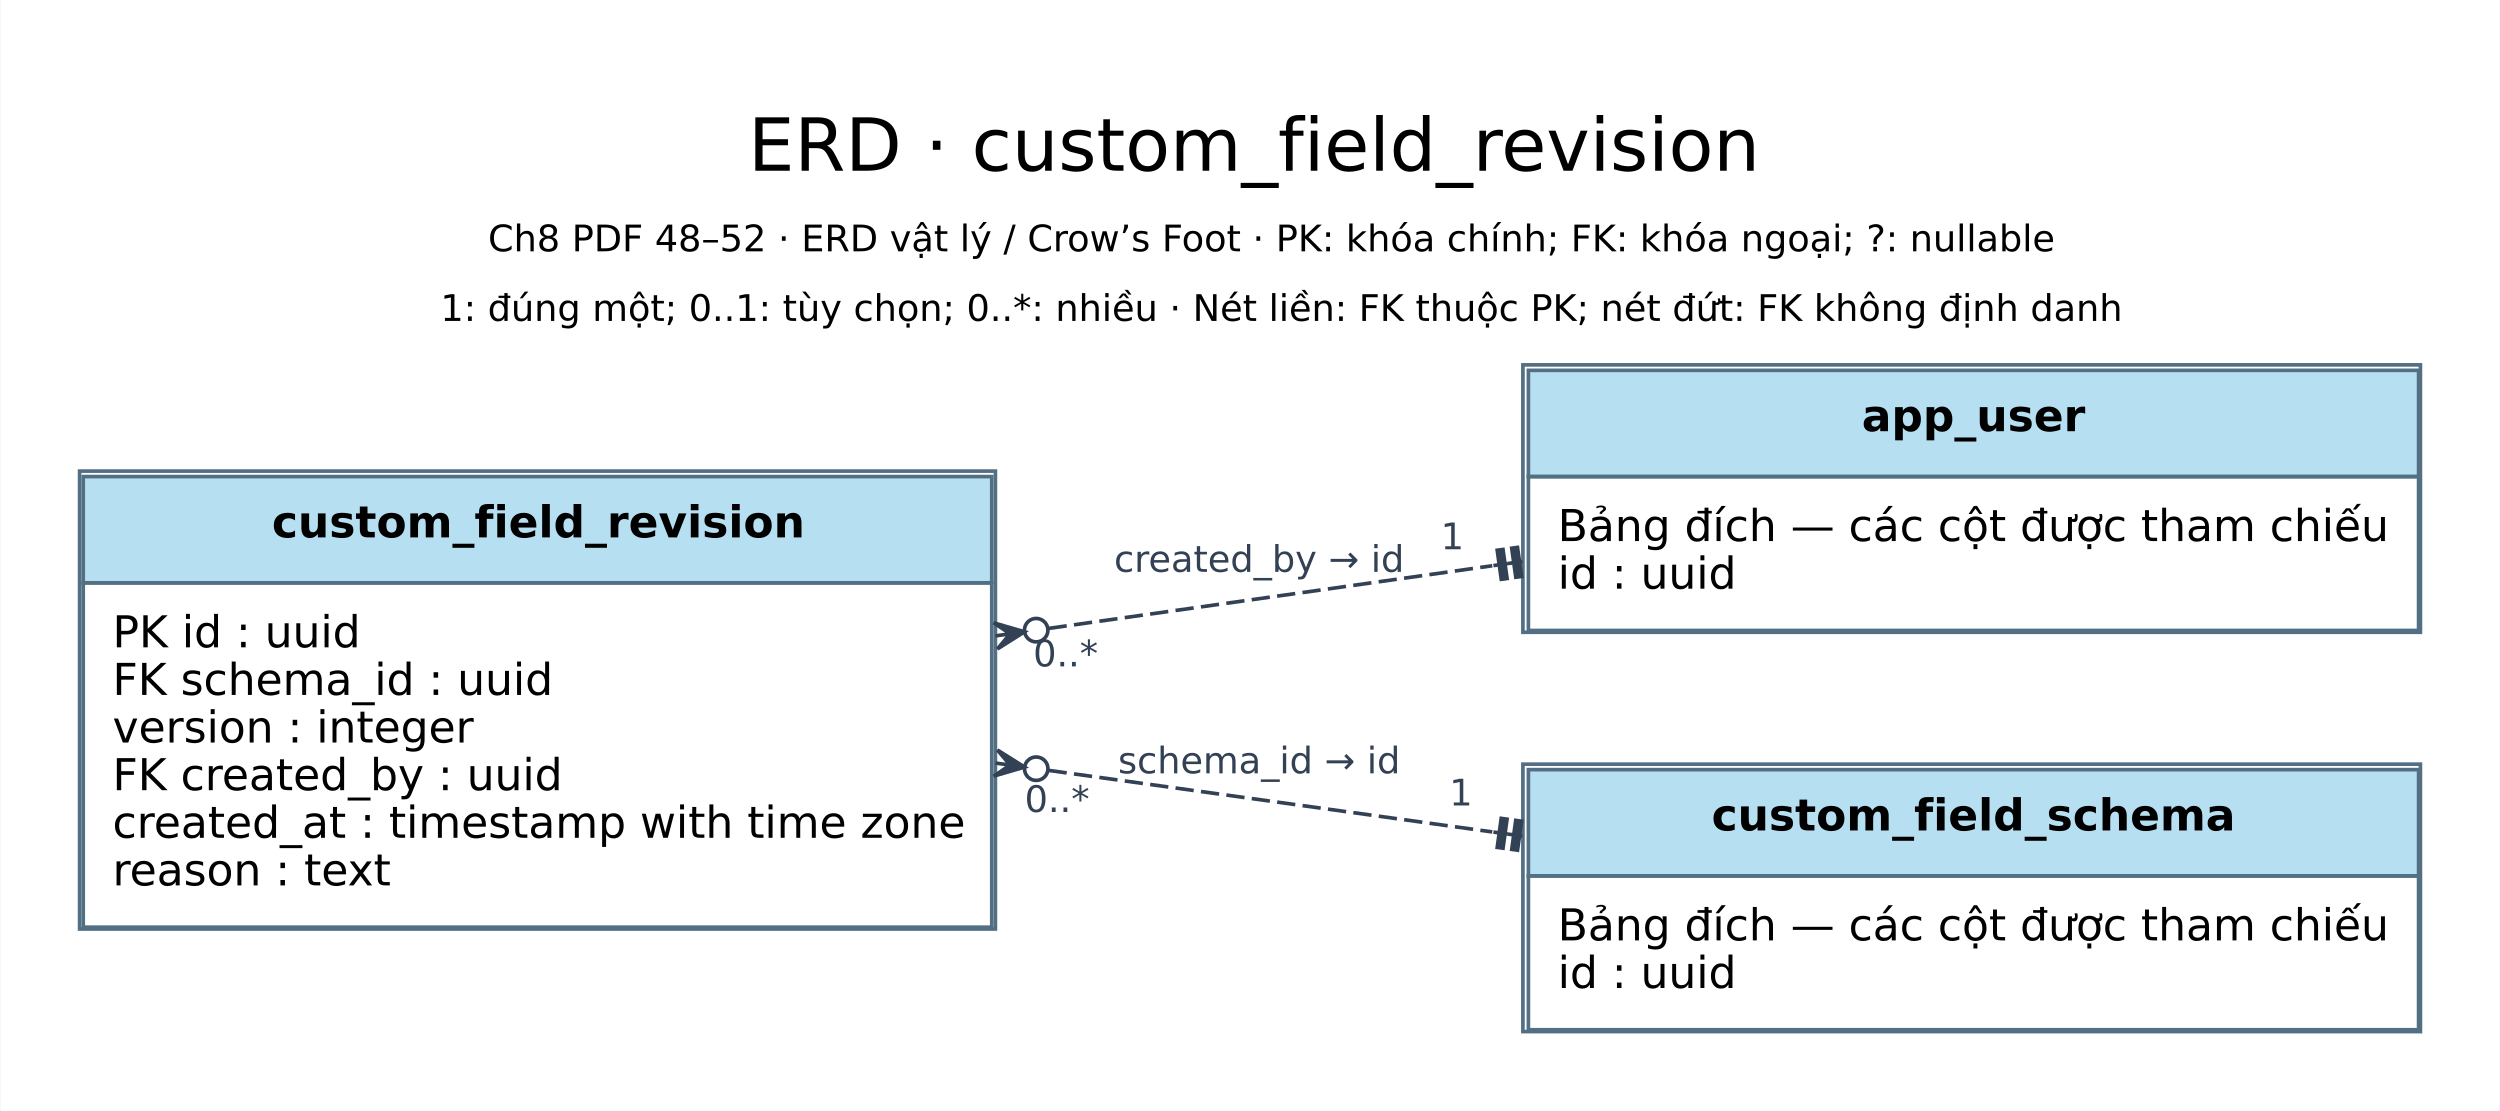
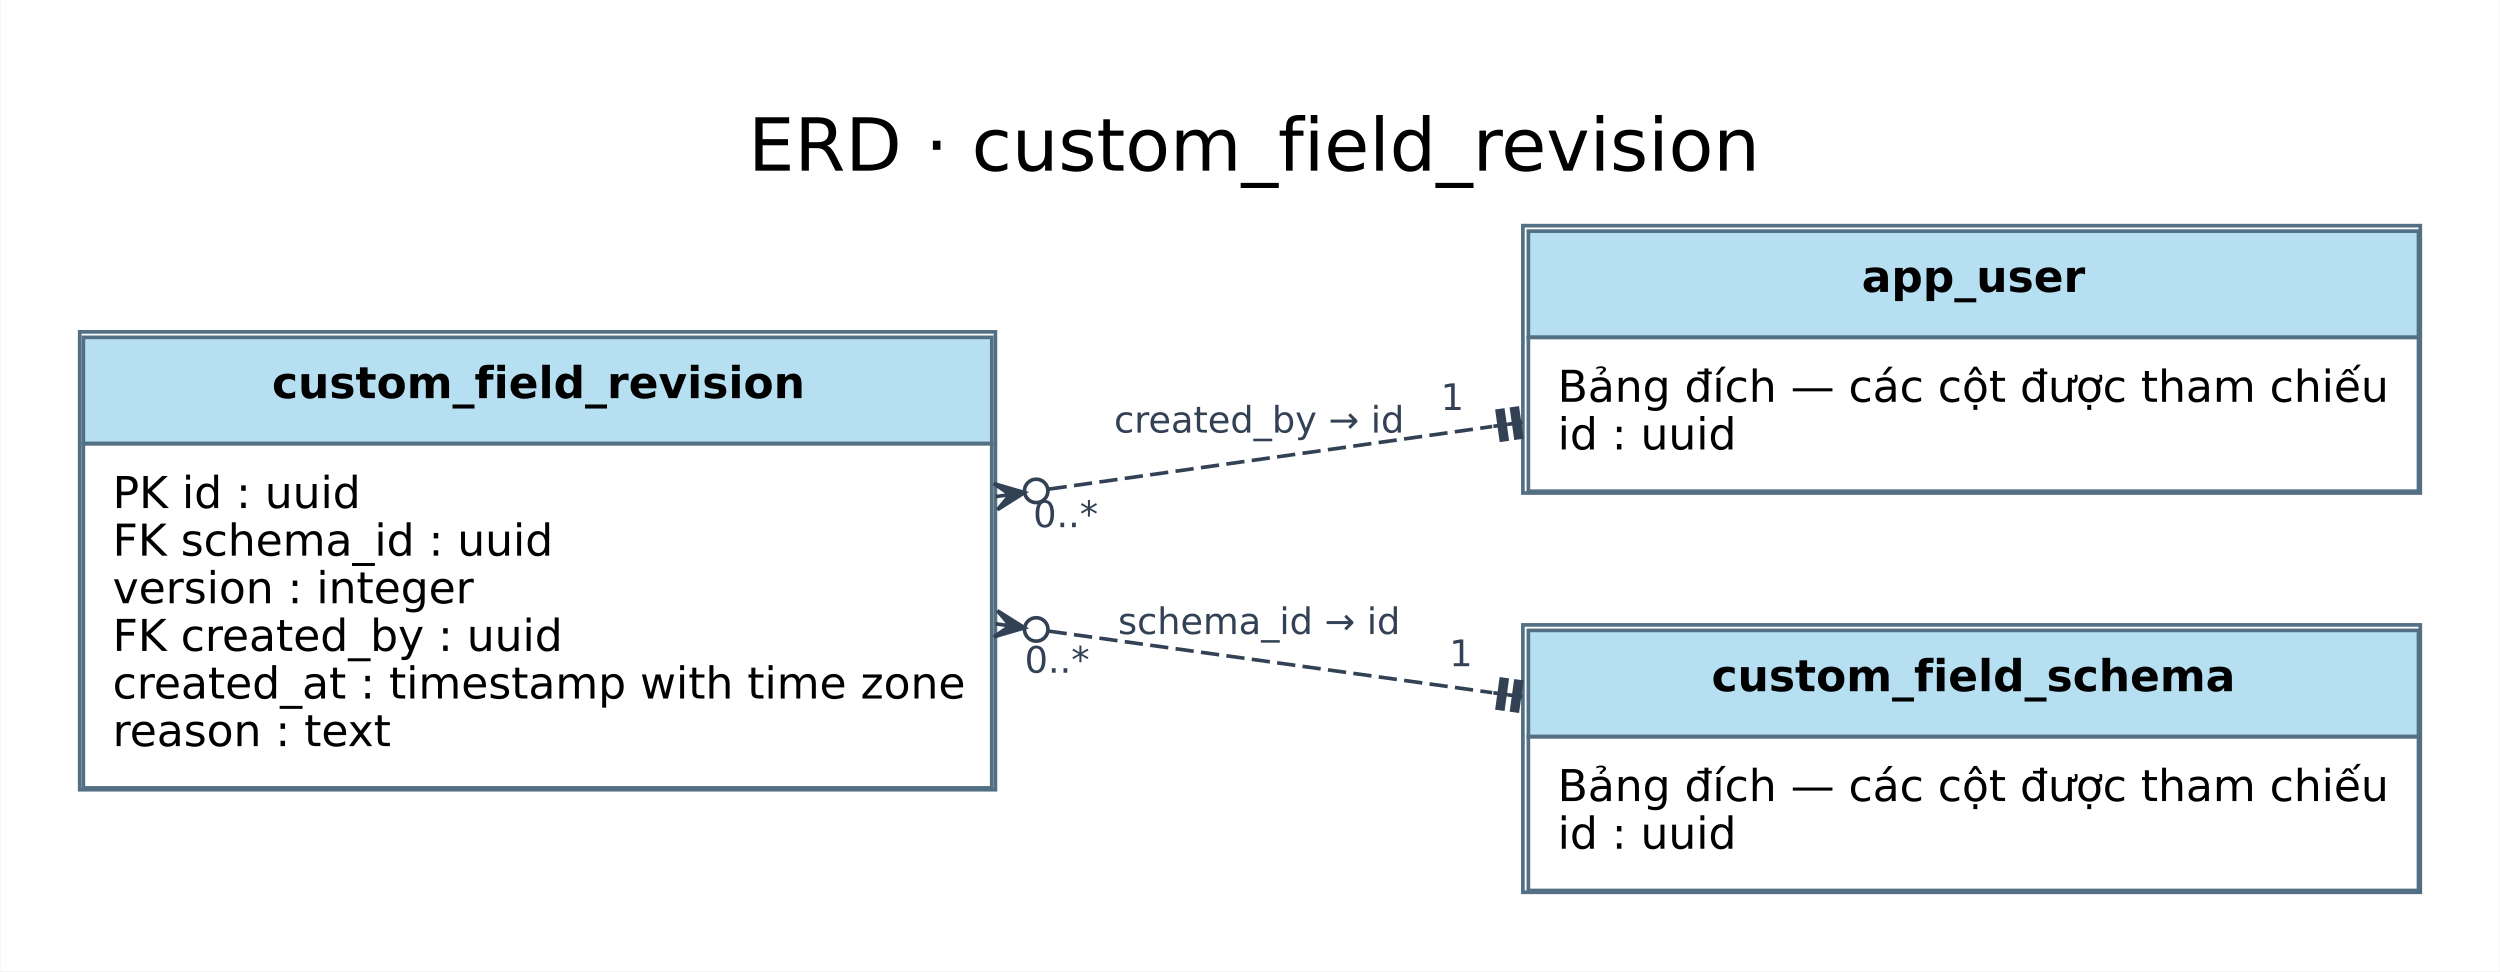
- <svg xmlns="http://www.w3.org/2000/svg" width="682pt" height="303pt" viewBox="0.00 0.00 682.20 303.20">
-   <g id="graph0" class="graph" transform="scale(1 1) rotate(0) translate(21.6 281.6)">
-     <polygon fill="white" stroke="transparent" points="-21.6,21.6 -21.6,-281.6 660.6,-281.6 660.6,21.6 -21.6,21.6" />
-     <text text-anchor="start" x="182.5" y="-235" font-family="DejaVu Sans" font-size="20.00">ERD · custom_field_revision</text>
-     <text text-anchor="start" x="111.5" y="-213" font-family="DejaVu Sans" font-size="10.00">Ch8 PDF 48–52 · ERD vật lý / Crow’s Foot · PK: khóa chính; FK: khóa ngoại; ?: nullable</text>
-     <text text-anchor="start" x="98.5" y="-194" font-family="DejaVu Sans" font-size="10.00">1: đúng một; 0..1: tùy chọn; 0..*: nhiều · Nét liền: FK thuộc PK; nét đứt: FK không định danh</text>
+ <svg xmlns="http://www.w3.org/2000/svg" width="682pt" height="265pt" viewBox="0.00 0.00 682.20 265.20">
+   <g id="graph0" class="graph" transform="scale(1 1) rotate(0) translate(21.6 243.6)">
+     <polygon fill="white" stroke="transparent" points="-21.6,21.6 -21.6,-243.6 660.6,-243.6 660.6,21.6 -21.6,21.6" />
+     <text text-anchor="start" x="182.5" y="-197" font-family="DejaVu Sans" font-size="20.00">ERD · custom_field_revision</text>
    <g id="node1" class="node">
      <polygon fill="#b7dff2" stroke="transparent" points="1,-122.5 1,-151.5 249,-151.5 249,-122.5 1,-122.5" />
      <polygon fill="none" stroke="#526f83" points="1,-122.5 1,-151.5 249,-151.5 249,-122.5 1,-122.5" />
      <text text-anchor="start" x="52.5" y="-134.9" font-family="DejaVu Sans" font-weight="bold" font-size="12.00">custom_field_revision</text>
      <polygon fill="none" stroke="#526f83" points="1,-28.5 1,-122.5 249,-122.5 249,-28.5 1,-28.5" />
      <text text-anchor="start" x="9" y="-104.9" font-family="DejaVu Sans" font-size="12.00">PK id : uuid</text>
      <text text-anchor="start" x="9" y="-91.9" font-family="DejaVu Sans" font-size="12.00">FK schema_id : uuid</text>
      <text text-anchor="start" x="9" y="-78.9" font-family="DejaVu Sans" font-size="12.00">version : integer</text>
      <text text-anchor="start" x="9" y="-65.9" font-family="DejaVu Sans" font-size="12.00">FK created_by : uuid</text>
      <text text-anchor="start" x="9" y="-52.9" font-family="DejaVu Sans" font-size="12.00">created_at : timestamp with time zone</text>
      <text text-anchor="start" x="9" y="-39.9" font-family="DejaVu Sans" font-size="12.00">reason : text</text>
      <polygon fill="none" stroke="#526f83" points="0,-28 0,-153 250,-153 250,-28 0,-28" />
    </g>
    <g id="node2" class="node">
      <polygon fill="#b7dff2" stroke="transparent" points="395.5,-151.5 395.5,-180.5 638.5,-180.5 638.5,-151.5 395.5,-151.5" />
      <polygon fill="none" stroke="#526f83" points="395.5,-151.5 395.5,-180.5 638.5,-180.5 638.5,-151.5 395.5,-151.5" />
      <text text-anchor="start" x="486.5" y="-163.9" font-family="DejaVu Sans" font-weight="bold" font-size="12.00">app_user</text>
      <polygon fill="none" stroke="#526f83" points="395.5,-109.5 395.5,-151.5 638.5,-151.5 638.5,-109.5 395.5,-109.5" />
      <text text-anchor="start" x="403.5" y="-133.9" font-family="DejaVu Sans" font-size="12.00">Bảng đích — các cột được tham chiếu</text>
      <text text-anchor="start" x="403.5" y="-120.9" font-family="DejaVu Sans" font-size="12.00">id : uuid</text>
      <polygon fill="none" stroke="#526f83" points="394,-109 394,-182 639,-182 639,-109 394,-109" />
    </g>
    <g id="edge1" class="edge">
      <path fill="none" stroke="#334155" stroke-dasharray="5,2" d="M264.51,-110.06C303.94,-115.63 346.74,-121.67 385.63,-127.16" />
      <polygon fill="#334155" stroke="#334155" points="257.96,-109.13 250.55,-104.45 254,-108.58 250.04,-108.02 250.04,-108.02 250.04,-108.02 254,-108.58 249.54,-111.58 257.96,-109.13 257.96,-109.13" />
      <ellipse fill="none" stroke="#334155" cx="261.13" cy="-109.58" rx="3.2" ry="3.2" />
      <polygon fill="#334155" stroke="#334155" points="393.64,-124.25 392.52,-132.17 390.94,-131.95 392.06,-124.03 393.64,-124.25" />
      <polyline fill="none" stroke="#334155" points="393.87,-128.33 389.91,-127.77 " />
      <polygon fill="#334155" stroke="#334155" points="389.68,-123.69 388.56,-131.61 386.98,-131.39 388.09,-123.47 389.68,-123.69" />
      <polyline fill="none" stroke="#334155" points="389.91,-127.77 385.95,-127.21 " />
      <text text-anchor="middle" x="322" y="-125.5" font-family="DejaVu Sans" font-size="10.00" fill="#334155">created_by → id</text>
      <text text-anchor="middle" x="374.74" y="-131.66" font-family="DejaVu Sans" font-size="10.00" fill="#334155">1</text>
      <text text-anchor="middle" x="269.17" y="-99.68" font-family="DejaVu Sans" font-size="10.00" fill="#334155">0..*</text>
    </g>
    <g id="node3" class="node">
      <polygon fill="#b7dff2" stroke="transparent" points="395.5,-42.5 395.5,-71.5 638.5,-71.5 638.5,-42.5 395.5,-42.5" />
      <polygon fill="none" stroke="#526f83" points="395.5,-42.5 395.5,-71.5 638.5,-71.5 638.5,-42.5 395.5,-42.5" />
      <text text-anchor="start" x="445.5" y="-54.9" font-family="DejaVu Sans" font-weight="bold" font-size="12.00">custom_field_schema</text>
      <polygon fill="none" stroke="#526f83" points="395.5,-0.5 395.5,-42.5 638.5,-42.5 638.5,-0.5 395.5,-0.5" />
      <text text-anchor="start" x="403.5" y="-24.9" font-family="DejaVu Sans" font-size="12.00">Bảng đích — các cột được tham chiếu</text>
      <text text-anchor="start" x="403.5" y="-11.9" font-family="DejaVu Sans" font-size="12.00">id : uuid</text>
      <polygon fill="none" stroke="#526f83" points="394,0 394,-73 639,-73 639,0 394,0" />
    </g>
    <g id="edge2" class="edge">
      <path fill="none" stroke="#334155" stroke-dasharray="5,2" d="M264.51,-71.3C303.94,-65.83 346.74,-59.9 385.63,-54.5" />
      <polygon fill="#334155" stroke="#334155" points="257.97,-72.2 249.55,-69.74 254.01,-72.75 250.04,-73.3 250.04,-73.3 250.04,-73.3 254.01,-72.75 250.54,-76.87 257.97,-72.2 257.97,-72.2" />
      <ellipse fill="none" stroke="#334155" cx="261.14" cy="-71.76" rx="3.2" ry="3.2" />
      <polygon fill="#334155" stroke="#334155" points="392.53,-49.51 393.63,-57.43 392.04,-57.65 390.95,-49.73 392.53,-49.51" />
      <polyline fill="none" stroke="#334155" points="393.87,-53.36 389.91,-53.91 " />
      <polygon fill="#334155" stroke="#334155" points="388.57,-50.06 389.67,-57.98 388.08,-58.2 386.98,-50.28 388.57,-50.06" />
      <polyline fill="none" stroke="#334155" points="389.91,-53.91 385.95,-54.46 " />
      <text text-anchor="middle" x="322" y="-70.5" font-family="DejaVu Sans" font-size="10.00" fill="#334155">schema_id → id</text>
      <text text-anchor="middle" x="377.08" y="-61.72" font-family="DejaVu Sans" font-size="10.00" fill="#334155">1</text>
      <text text-anchor="middle" x="266.84" y="-59.94" font-family="DejaVu Sans" font-size="10.00" fill="#334155">0..*</text>
    </g>
  </g>
</svg>
